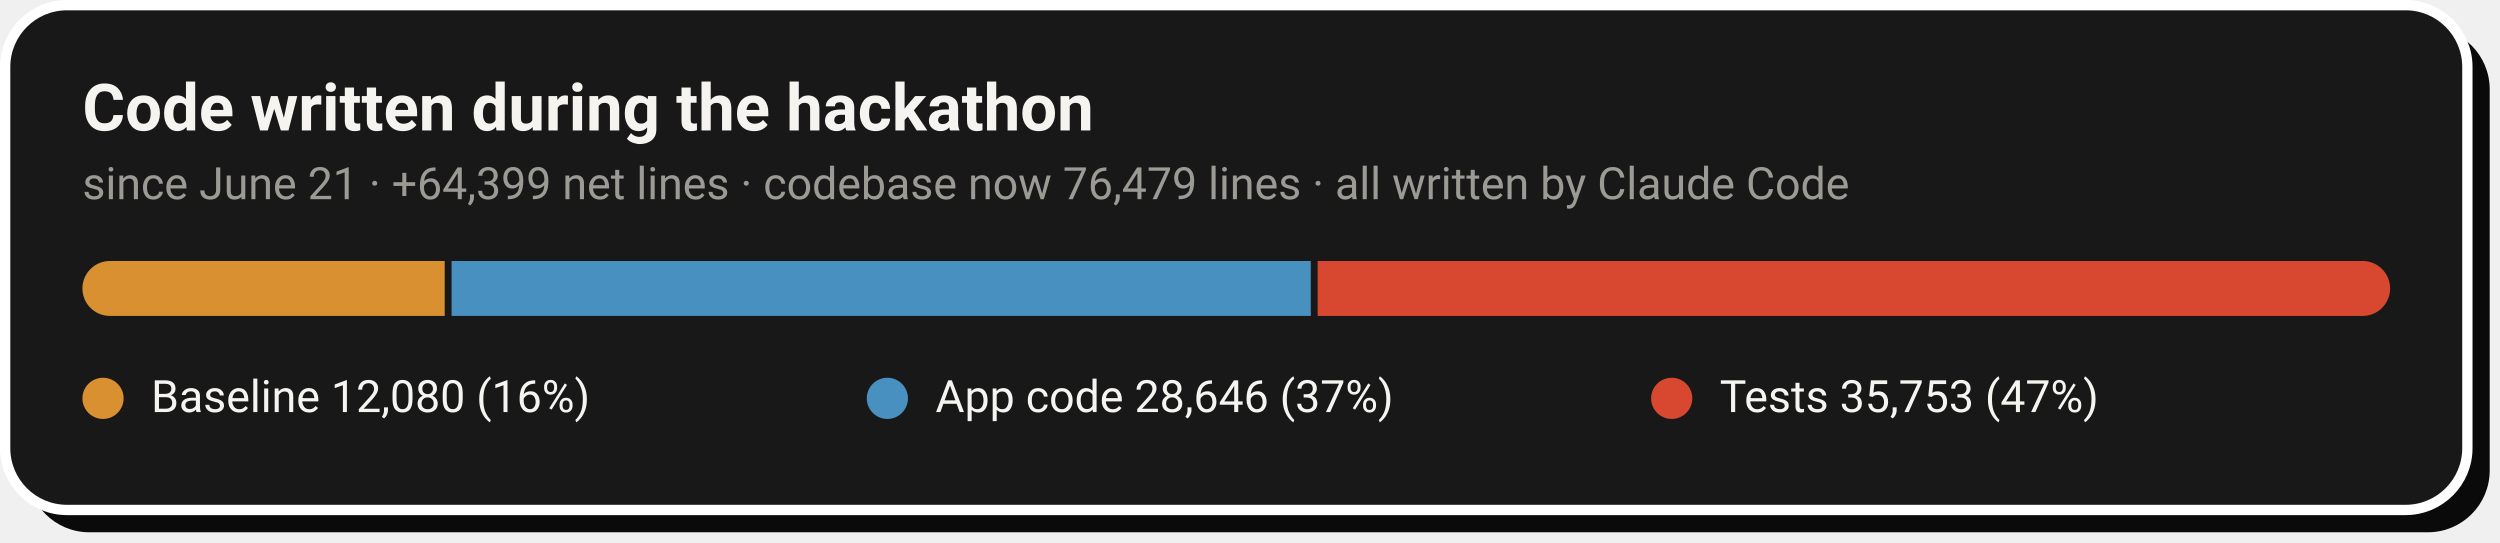
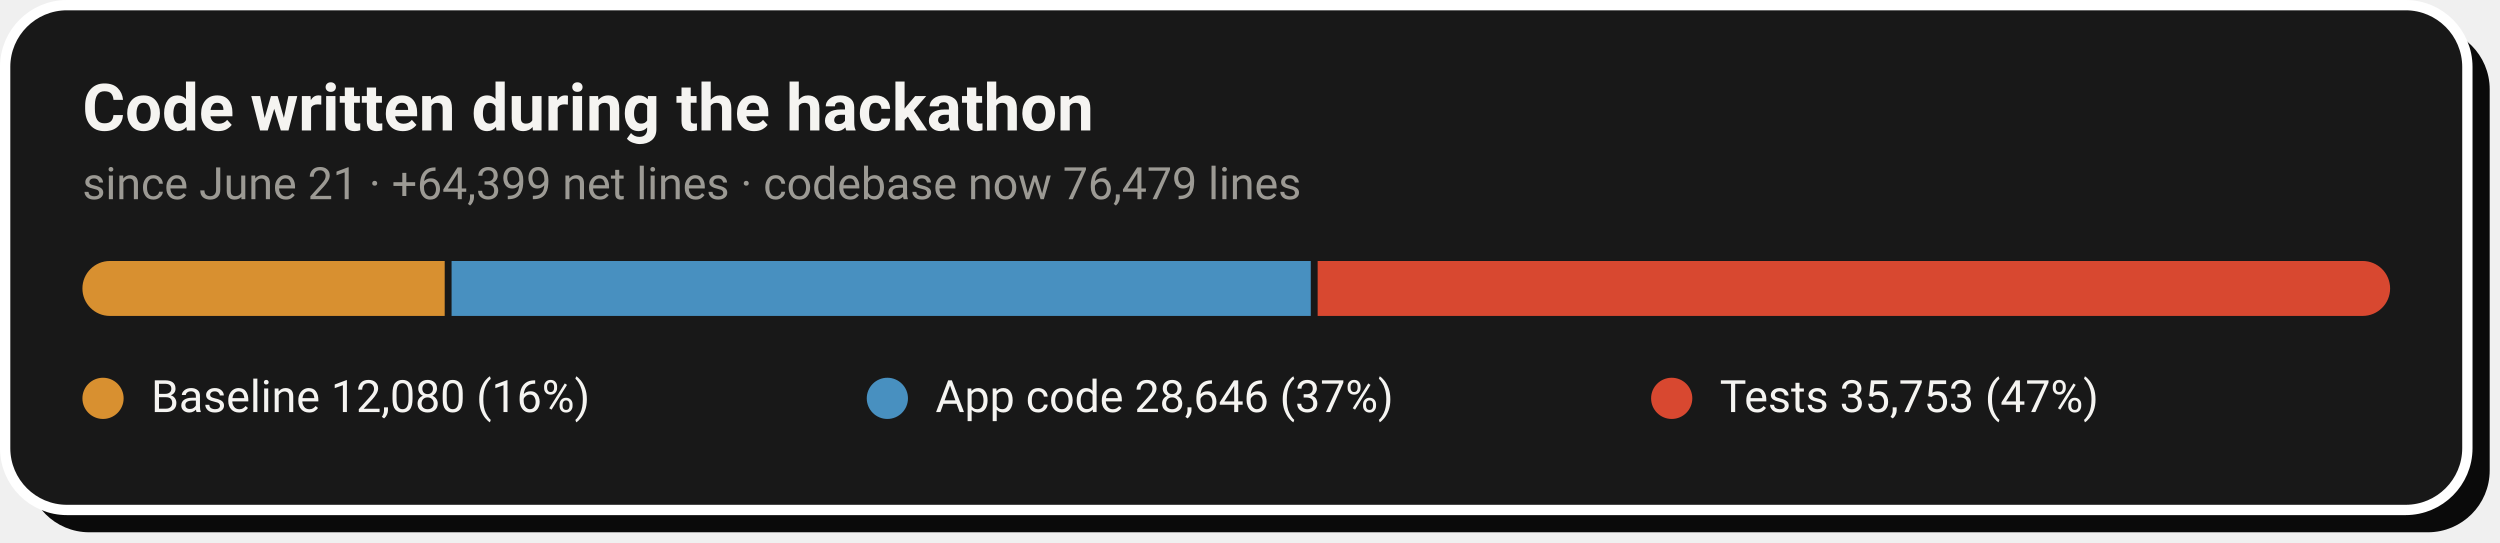
<svg xmlns="http://www.w3.org/2000/svg" width="728" height="158" viewBox="0 0 728 158" role="img" aria-label="Code growth: 12,080 baseline lines, 28,646 application lines and 35,753 test lines added during the hackathon">
  <rect x="8" y="8" width="717" height="147" rx="18" fill="#0A0A0A" />
  <rect x="1.5" y="1.5" width="717" height="147" rx="18" fill="#181818" stroke="#FFFFFF" stroke-width="3" />
  <text x="24" y="38" font-family="-apple-system,'Segoe UI',Roboto,Helvetica,Arial,sans-serif" font-size="19" font-weight="700" fill="#F5F4F1">Code written during the hackathon</text>
-   <text x="24" y="58" font-family="-apple-system,'Segoe UI',Roboto,Helvetica,Arial,sans-serif" font-size="13" fill="#9C9A94">since June 21 · +64,399 net lines · codebase now 76,479 lines · all written by Claude Code</text>
+   <text x="24" y="58" font-family="-apple-system,'Segoe UI',Roboto,Helvetica,Arial,sans-serif" font-size="13" fill="#9C9A94">since June 21 · +64,399 net lines · codebase now 76,479 lines</text>
  <clipPath id="pill">
    <rect x="24" y="76" width="672" height="16" rx="8.0" />
  </clipPath>
  <g clip-path="url(#pill)">
    <rect x="24.0" y="76" width="105.5" height="16" fill="#D89030" />
    <rect x="131.5" y="76" width="250.2" height="16" fill="#4890C0" />
    <rect x="383.7" y="76" width="312.3" height="16" fill="#D84830" />
  </g>
  <circle cx="30.0" cy="116" r="6" fill="#D89030" />
  <text x="44.0" y="120" font-family="-apple-system,'Segoe UI',Roboto,Helvetica,Arial,sans-serif" font-size="13" fill="#F5F4F1">Baseline  12,080 (16%)</text>
  <circle cx="258.4" cy="116" r="6" fill="#4890C0" />
  <text x="272.4" y="120" font-family="-apple-system,'Segoe UI',Roboto,Helvetica,Arial,sans-serif" font-size="13" fill="#F5F4F1">App code  28,646 (37%)</text>
  <circle cx="486.8" cy="116" r="6" fill="#D84830" />
  <text x="500.8" y="120" font-family="-apple-system,'Segoe UI',Roboto,Helvetica,Arial,sans-serif" font-size="13" fill="#F5F4F1">Tests  35,753 (47%)</text>
</svg>
